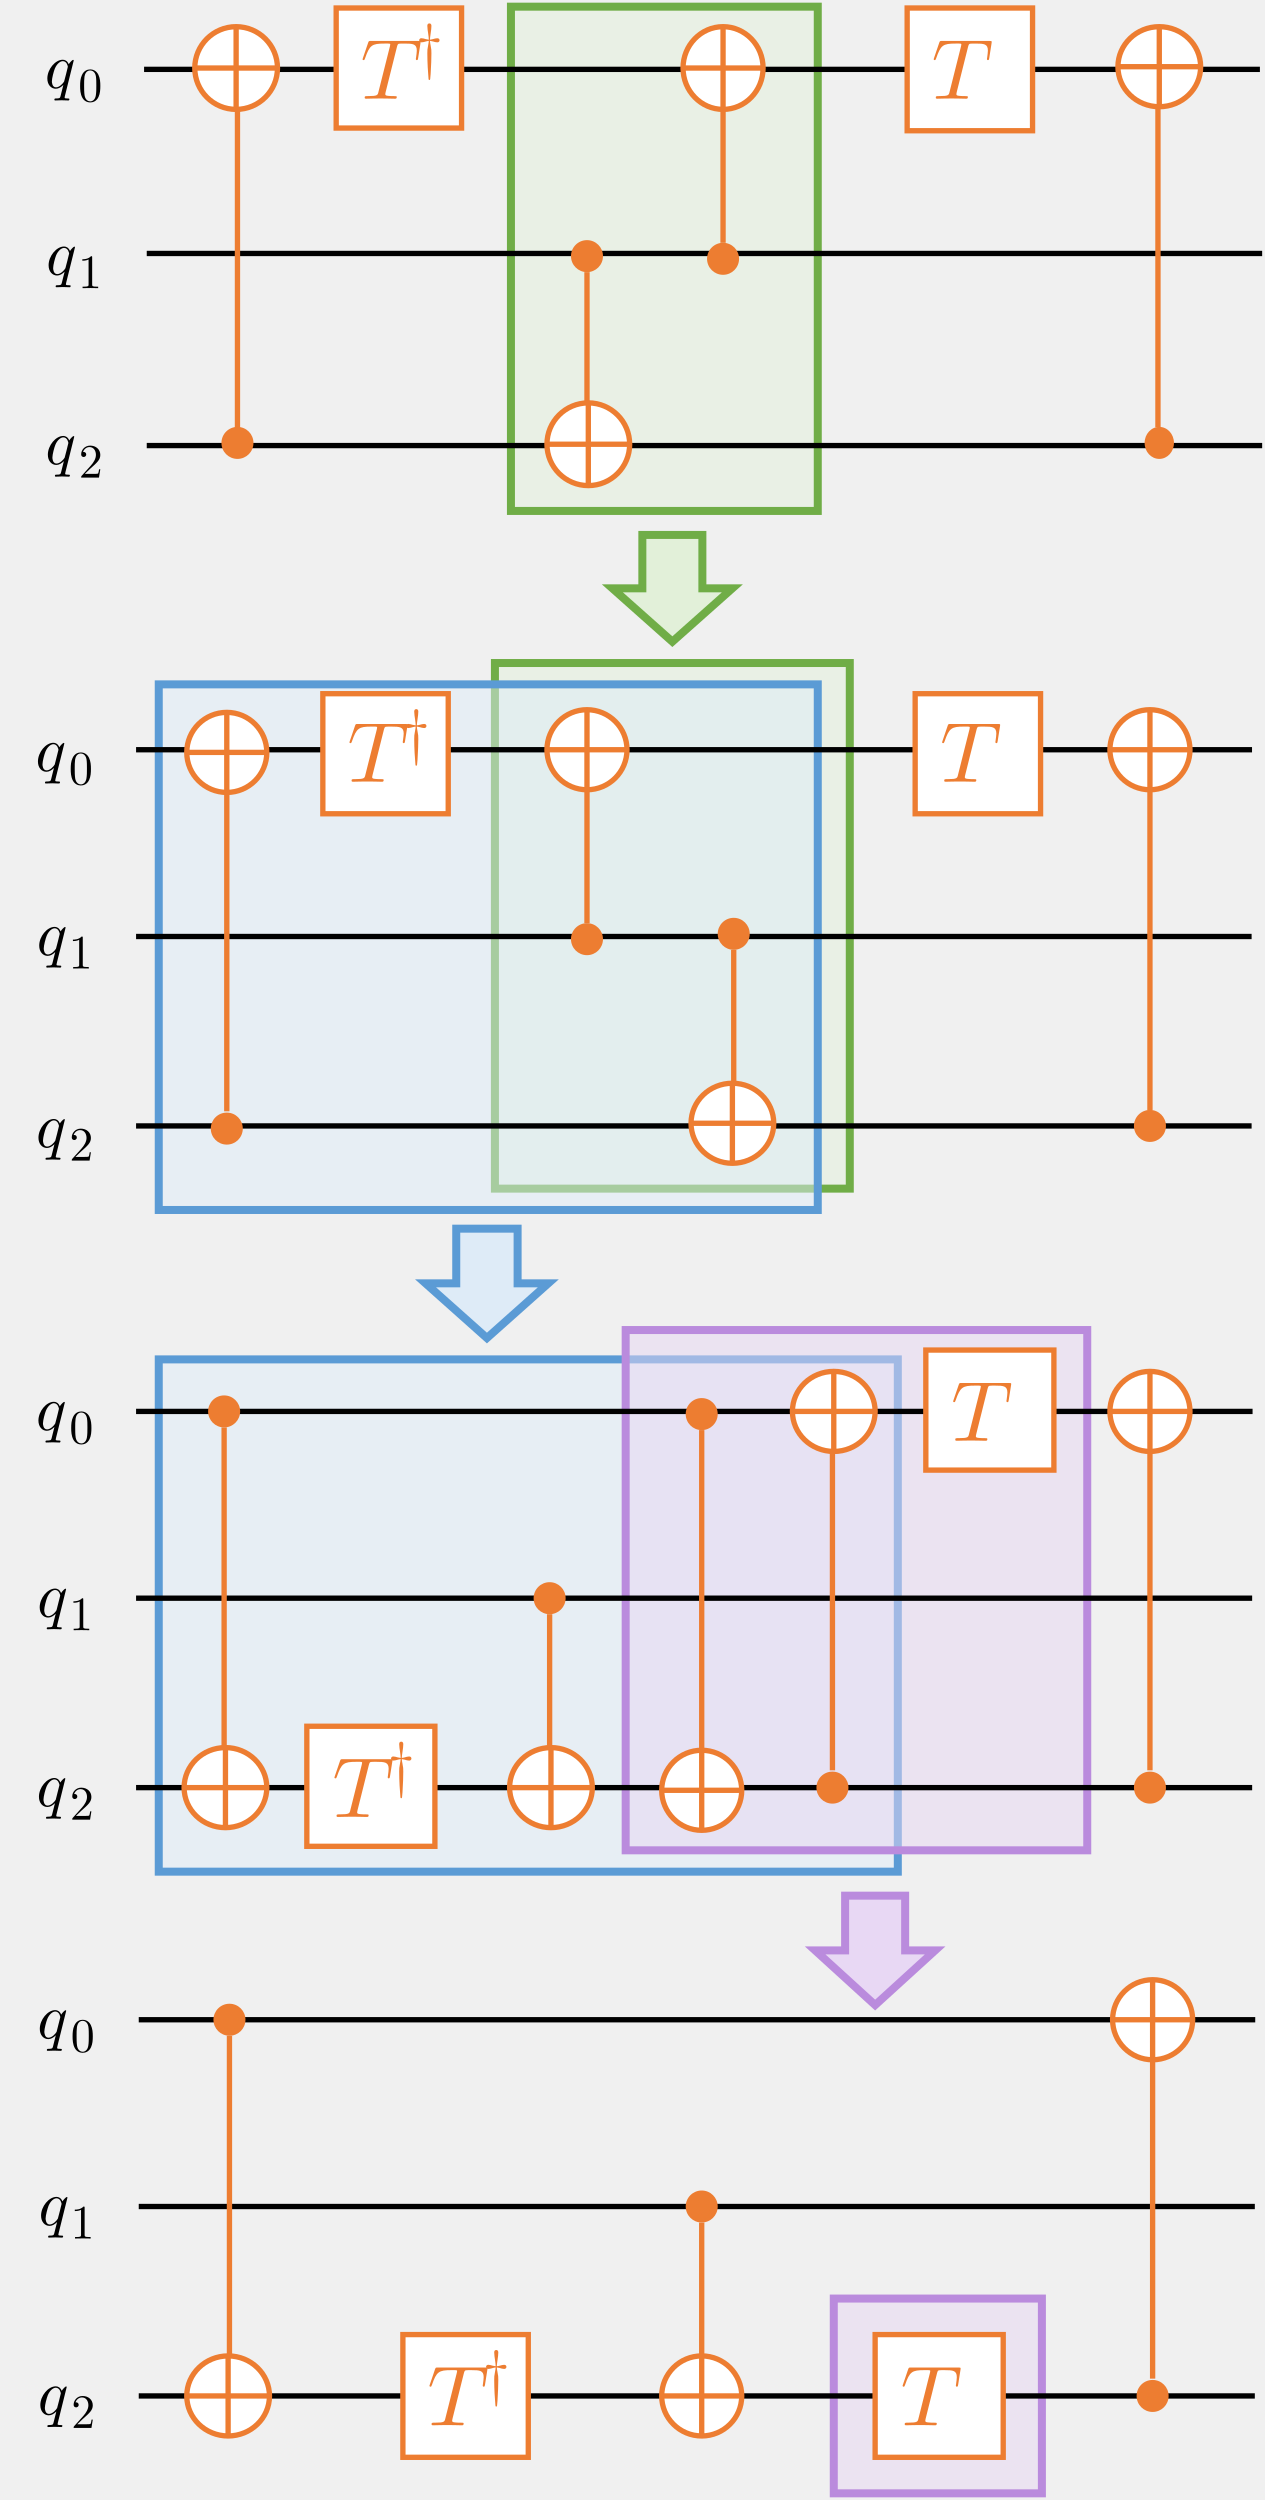
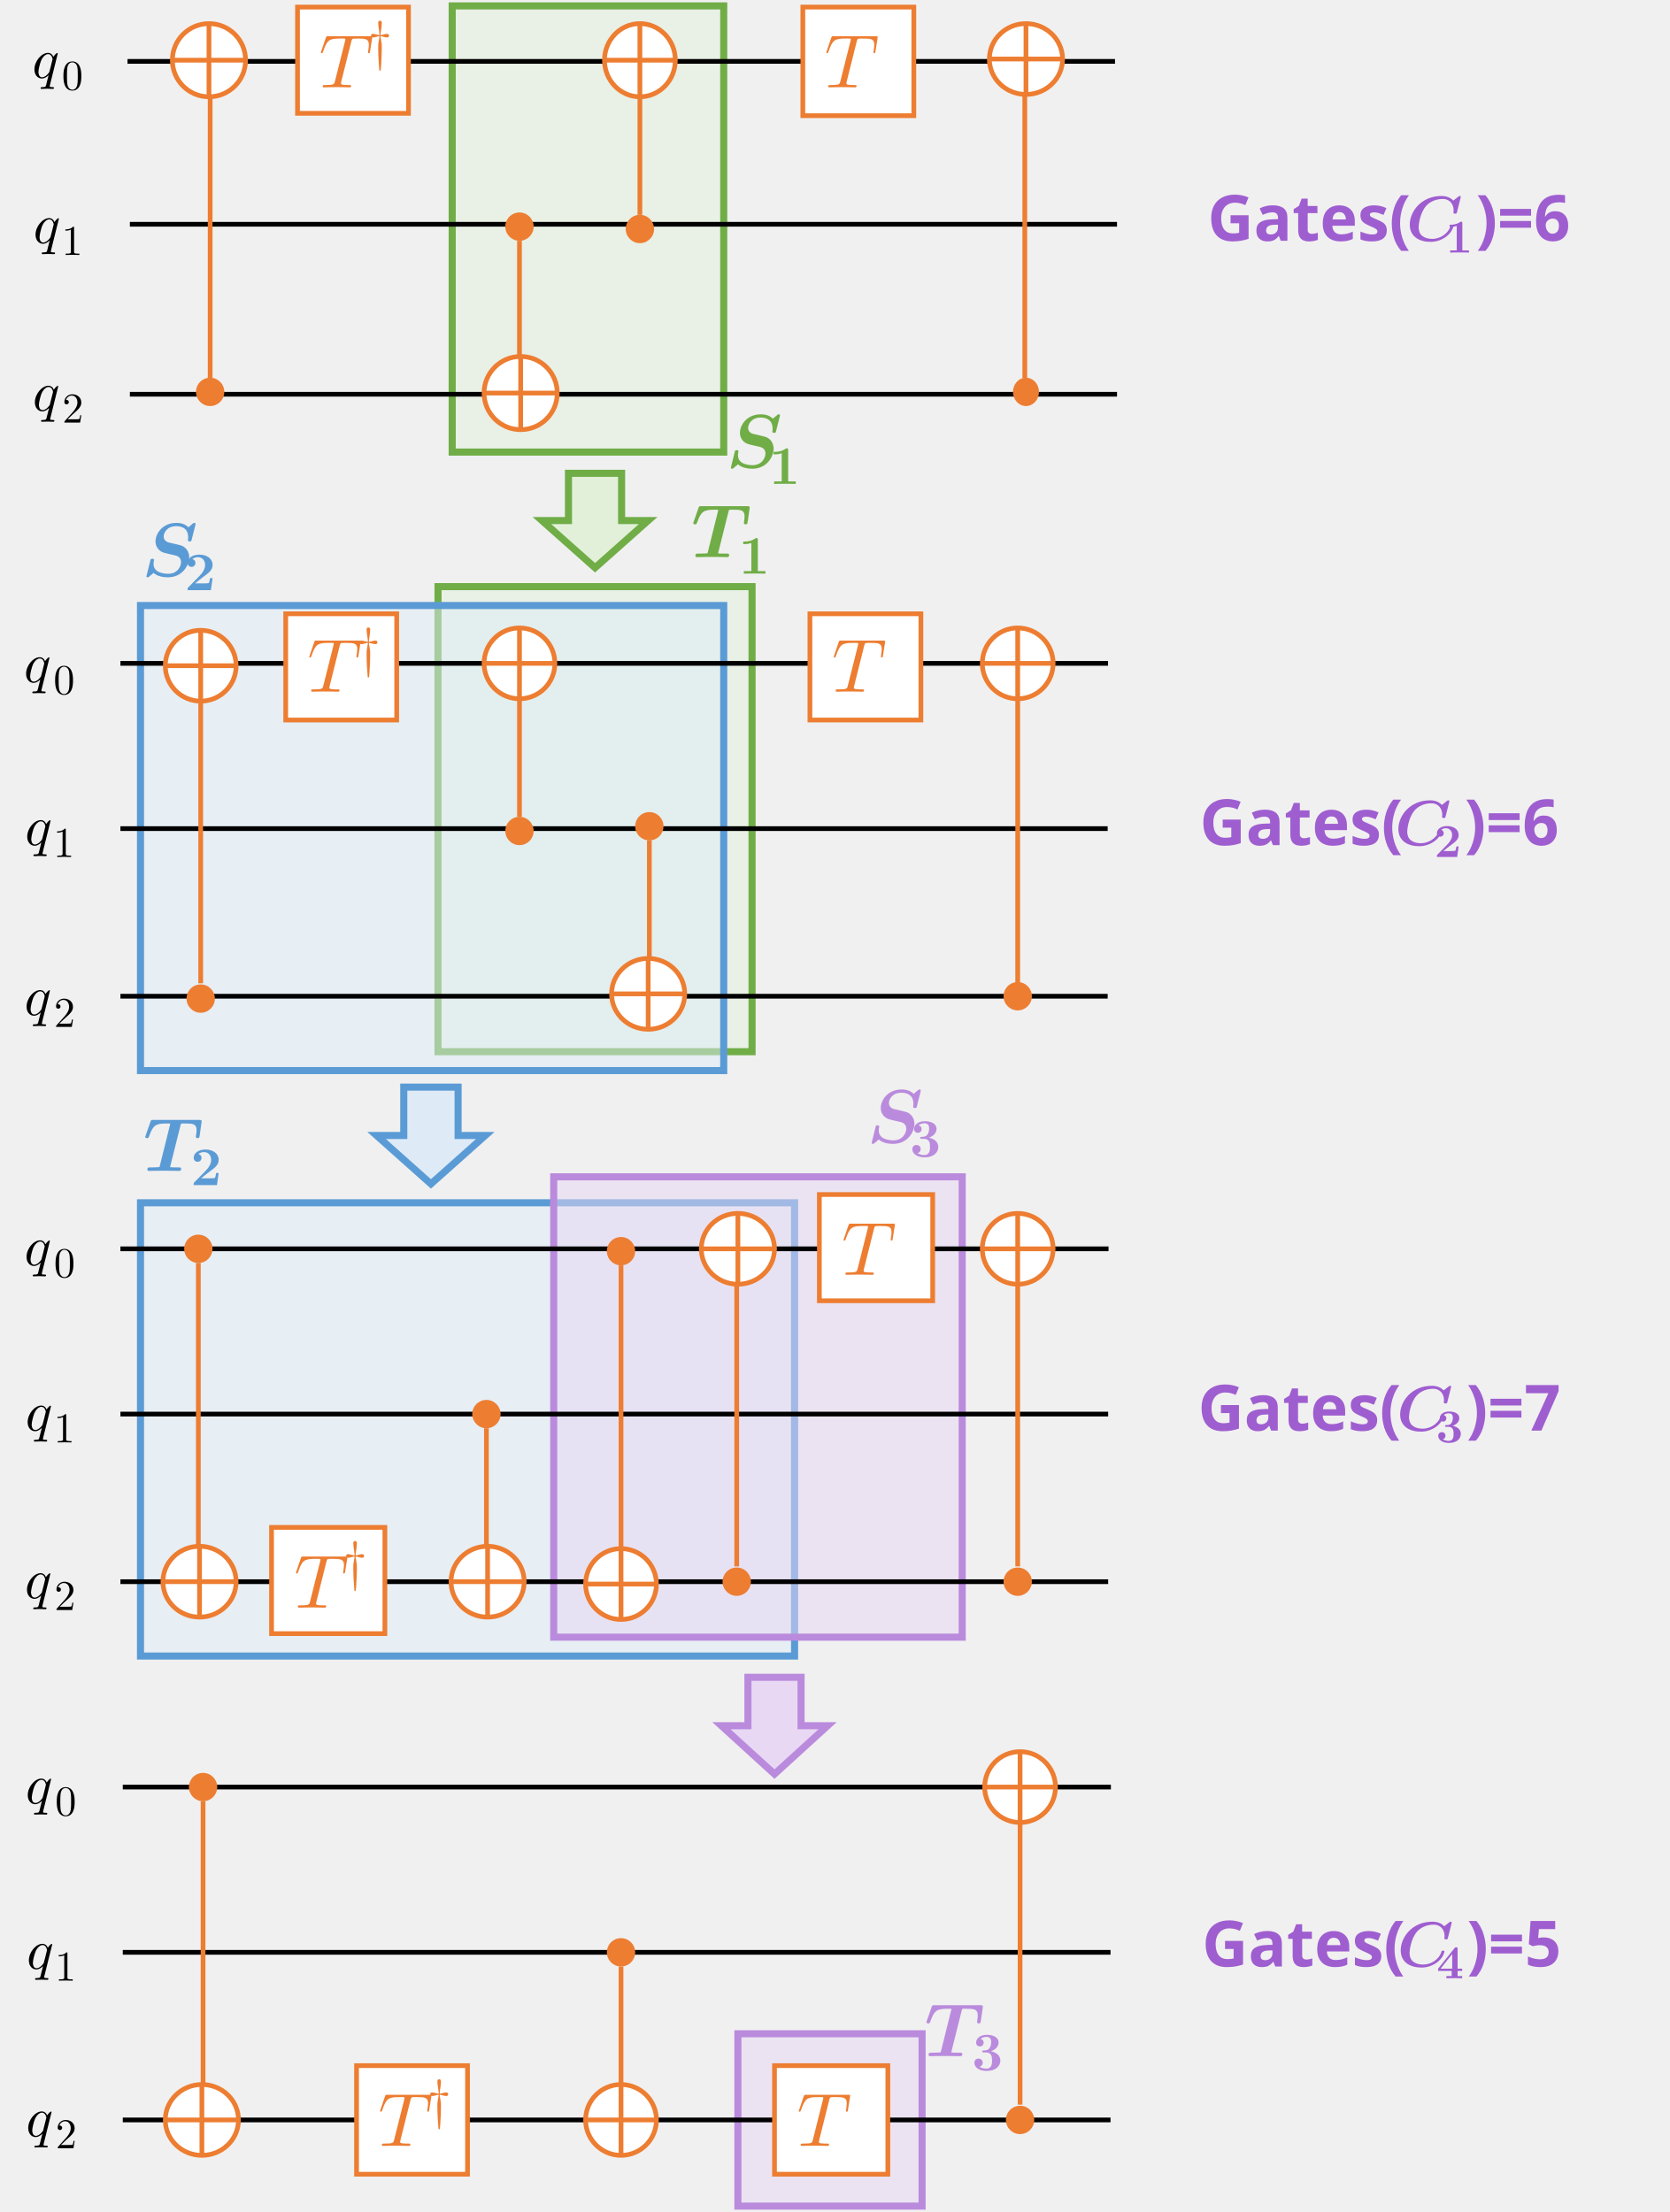
- <svg xmlns="http://www.w3.org/2000/svg" width="474" height="937" overflow="hidden">
+ <svg xmlns="http://www.w3.org/2000/svg" width="707" height="937" overflow="hidden">
  <defs>
    <clipPath id="clip0">
-       <rect x="246" y="-237" width="474" height="937" />
+       <rect x="246" y="-237" width="707" height="937" />
    </clipPath>
  </defs>
  <g clip-path="url(#clip0)" transform="translate(-246 237)">
    <rect x="305.5" y="272.5" width="277" height="192" stroke="#5B9BD5" stroke-width="3" stroke-miterlimit="8" fill="#DEEBF7" fill-opacity="0.502" />
    <rect x="480.5" y="261.5" width="173" height="195" stroke="#BA8BDD" stroke-width="3" stroke-miterlimit="8" fill="#E8D8F4" fill-opacity="0.498" />
-     <text font-family="Cambria Math,Cambria Math_MSFontService,sans-serif" font-weight="400" font-size="24" transform="translate(259.643 440)">𝑞<tspan font-size="18" x="12.533" y="5">2</tspan>
-       <tspan font-size="24" x="0.28" y="-71">𝑞</tspan>
-       <tspan font-size="18" x="12.26" y="-66">1</tspan>
+     <text font-family="Cambria Math,Cambria Math_MSFontService,sans-serif" font-weight="400" font-size="24" transform="translate(256.479 440)">𝑞<tspan font-size="18" x="12.533" y="5">2</tspan>
+       <tspan font-size="24" x="0.277" y="-71">𝑞</tspan>
+       <tspan font-size="18" x="12.257" y="-66">1</tspan>
      <tspan font-size="24" x="-0.195" y="-141">𝑞</tspan>
      <tspan font-size="18" x="12.338" y="-136">0</tspan>
    </text>
    <path d="M297 433 715.306 433" stroke="#000000" stroke-width="2" stroke-miterlimit="8" fill="none" fill-rule="evenodd" />
    <path d="M297 362 715.306 362" stroke="#000000" stroke-width="2" stroke-miterlimit="8" fill="none" fill-rule="evenodd" />
    <path d="M297 292 715.463 292" stroke="#000000" stroke-width="2" stroke-miterlimit="8" fill="none" fill-rule="evenodd" />
    <path d="M468 433C468 441.284 461.06 448 452.5 448 443.94 448 437 441.284 437 433 437 424.716 443.94 418 452.5 418 461.06 418 468 424.716 468 433Z" fill="#FFFFFF" fill-rule="evenodd" />
    <path d="M452.5 448 452.5 418M468 433 437 433" stroke="#ED7D31" stroke-width="2" stroke-miterlimit="8" fill="none" fill-rule="evenodd" />
    <path d="M468 433C468 441.284 461.06 448 452.5 448 443.94 448 437 441.284 437 433 437 424.716 443.94 418 452.5 418 461.06 418 468 424.716 468 433Z" stroke="#ED7D31" stroke-width="2" stroke-miterlimit="8" fill="none" fill-rule="evenodd" />
    <path d="M458 362C458 365.314 455.314 368 452 368 448.686 368 446 365.314 446 362 446 358.686 448.686 356 452 356 455.314 356 458 358.686 458 362Z" fill="#ED7D31" fill-rule="evenodd" />
    <path d="M0 0 0 49.806" stroke="#ED7D31" stroke-width="2" stroke-miterlimit="8" fill="none" fill-rule="evenodd" transform="matrix(-1 1.22465e-16 1.22465e-16 1 452 368)" />
    <path d="M346 433C346 441.284 339.06 448 330.5 448 321.94 448 315 441.284 315 433 315 424.716 321.94 418 330.5 418 339.06 418 346 424.716 346 433Z" fill="#FFFFFF" fill-rule="evenodd" />
    <path d="M330.5 448 330.5 418M346 433 315 433" stroke="#ED7D31" stroke-width="2" stroke-miterlimit="8" fill="none" fill-rule="evenodd" />
    <path d="M346 433C346 441.284 339.06 448 330.5 448 321.94 448 315 441.284 315 433 315 424.716 321.94 418 330.5 418 339.06 418 346 424.716 346 433Z" stroke="#ED7D31" stroke-width="2" stroke-miterlimit="8" fill="none" fill-rule="evenodd" />
    <path d="M336 292C336 295.314 333.314 298 330 298 326.686 298 324 295.314 324 292 324 288.686 326.686 286 330 286 333.314 286 336 288.686 336 292Z" fill="#ED7D31" fill-rule="evenodd" />
    <path d="M0 0 0 119.518" stroke="#ED7D31" stroke-width="2" stroke-miterlimit="8" fill="none" fill-rule="evenodd" transform="matrix(-1 1.22465e-16 1.22465e-16 1 330 298)" />
    <rect x="361" y="410" width="48" height="45" stroke="#ED7D31" stroke-width="2" stroke-miterlimit="8" fill="#FFFFFF" />
    <text fill="#ED7D31" font-family="Cambria Math,Cambria Math_MSFontService,sans-serif" font-weight="400" font-size="32" transform="translate(370.573 444)">𝑇<tspan font-size="23" x="20.713" y="-12">†</tspan>
    </text>
    <rect x="593" y="269" width="48" height="45" stroke="#ED7D31" stroke-width="2" stroke-miterlimit="8" fill="#FFFFFF" />
    <text fill="#ED7D31" font-family="Cambria Math,Cambria Math_MSFontService,sans-serif" font-weight="400" font-size="32" transform="translate(602.47 303)">𝑇</text>
    <path d="M524 434C524 442.284 517.284 449 509 449 500.716 449 494 442.284 494 434 494 425.716 500.716 419 509 419 517.284 419 524 425.716 524 434Z" fill="#FFFFFF" fill-rule="evenodd" />
    <path d="M509 449 509 419M524 434 494 434" stroke="#ED7D31" stroke-width="2" stroke-miterlimit="8" fill="none" fill-rule="evenodd" />
    <path d="M524 434C524 442.284 517.284 449 509 449 500.716 449 494 442.284 494 434 494 425.716 500.716 419 509 419 517.284 419 524 425.716 524 434Z" stroke="#ED7D31" stroke-width="2" stroke-miterlimit="8" fill="none" fill-rule="evenodd" />
    <path d="M515 293C515 296.314 512.314 299 509 299 505.686 299 503 296.314 503 293 503 289.686 505.686 287 509 287 512.314 287 515 289.686 515 293Z" fill="#ED7D31" fill-rule="evenodd" />
    <path d="M0 0 0 120.16" stroke="#ED7D31" stroke-width="2" stroke-miterlimit="8" fill="none" fill-rule="evenodd" transform="matrix(-1 1.22465e-16 1.22465e-16 1 509 299)" />
    <path d="M543 292C543 283.716 549.94 277 558.5 277 567.06 277 574 283.716 574 292 574 300.284 567.06 307 558.5 307 549.94 307 543 300.284 543 292Z" fill="#FFFFFF" fill-rule="evenodd" />
    <path d="M558.5 277 558.5 307M543 292 574 292" stroke="#ED7D31" stroke-width="2" stroke-miterlimit="8" fill="none" fill-rule="evenodd" />
    <path d="M543 292C543 283.716 549.94 277 558.5 277 567.06 277 574 283.716 574 292 574 300.284 567.06 307 558.5 307 549.94 307 543 300.284 543 292Z" stroke="#ED7D31" stroke-width="2" stroke-miterlimit="8" fill="none" fill-rule="evenodd" />
    <path d="M552 433C552 429.686 554.686 427 558 427 561.314 427 564 429.686 564 433 564 436.314 561.314 439 558 439 554.686 439 552 436.314 552 433Z" fill="#ED7D31" fill-rule="evenodd" />
    <path d="M0 0 0 119.518" stroke="#ED7D31" stroke-width="2" stroke-miterlimit="8" fill="none" fill-rule="evenodd" transform="matrix(1 0 0 -1 558 426.518)" />
    <path d="M662 292C662 283.716 668.716 277 677 277 685.284 277 692 283.716 692 292 692 300.284 685.284 307 677 307 668.716 307 662 300.284 662 292Z" fill="#FFFFFF" fill-rule="evenodd" />
    <path d="M677 277 677 307M662 292 692 292" stroke="#ED7D31" stroke-width="2" stroke-miterlimit="8" fill="none" fill-rule="evenodd" />
    <path d="M662 292C662 283.716 668.716 277 677 277 685.284 277 692 283.716 692 292 692 300.284 685.284 307 677 307 668.716 307 662 300.284 662 292Z" stroke="#ED7D31" stroke-width="2" stroke-miterlimit="8" fill="none" fill-rule="evenodd" />
    <path d="M671 433C671 429.686 673.686 427 677 427 680.314 427 683 429.686 683 433 683 436.314 680.314 439 677 439 673.686 439 671 436.314 671 433Z" fill="#ED7D31" fill-rule="evenodd" />
    <path d="M0 0 0 119.518" stroke="#ED7D31" stroke-width="2" stroke-miterlimit="8" fill="none" fill-rule="evenodd" transform="matrix(1 0 0 -1 677 426.518)" />
    <path d="M509.25-36.5 509.25-16.5 520.5-16.5 498 3.5 475.5-16.5 486.75-16.5 486.75-36.5Z" stroke="#70AD47" stroke-width="3" stroke-miterlimit="8" fill="#E2F0D9" fill-rule="evenodd" />
    <rect x="437.5" y="-234.5" width="115" height="189" stroke="#70AD47" stroke-width="3" stroke-miterlimit="8" fill="#E2F0D9" fill-opacity="0.502" />
-     <text font-family="Cambria Math,Cambria Math_MSFontService,sans-serif" font-weight="400" font-size="24" transform="translate(262.983 -63)">𝑞<tspan font-size="18" x="12.533" y="5">2</tspan>
-       <tspan font-size="24" x="0.28" y="-71">𝑞</tspan>
-       <tspan font-size="18" x="12.26" y="-66">1</tspan>
+     <text font-family="Cambria Math,Cambria Math_MSFontService,sans-serif" font-weight="400" font-size="24" transform="translate(259.819 -63)">𝑞<tspan font-size="18" x="12.533" y="5">2</tspan>
+       <tspan font-size="24" x="0.277" y="-71">𝑞</tspan>
+       <tspan font-size="18" x="12.257" y="-66">1</tspan>
      <tspan font-size="24" x="-0.195" y="-141">𝑞</tspan>
      <tspan font-size="18" x="12.338" y="-136">0</tspan>
    </text>
    <path d="M301-70 719.054-70" stroke="#000000" stroke-width="2" stroke-miterlimit="8" fill="none" fill-rule="evenodd" />
    <path d="M301-142 719.054-142" stroke="#000000" stroke-width="2" stroke-miterlimit="8" fill="none" fill-rule="evenodd" />
    <path d="M300-211 718.211-211" stroke="#000000" stroke-width="2" stroke-miterlimit="8" fill="none" fill-rule="evenodd" />
    <path d="M482-70.5C482-61.94 475.06-55 466.5-55 457.94-55 451-61.94 451-70.5 451-79.06 457.94-86 466.5-86 475.06-86 482-79.06 482-70.5Z" fill="#FFFFFF" fill-rule="evenodd" />
    <path d="M466.5-55 466.5-86M482-70.5 451-70.5" stroke="#ED7D31" stroke-width="2" stroke-miterlimit="8" fill="none" fill-rule="evenodd" />
    <path d="M482-70.5C482-61.94 475.06-55 466.5-55 457.94-55 451-61.94 451-70.5 451-79.06 457.94-86 466.5-86 475.06-86 482-79.06 482-70.5Z" stroke="#ED7D31" stroke-width="2" stroke-miterlimit="8" fill="none" fill-rule="evenodd" />
    <path d="M472-141C472-137.686 469.314-135 466-135 462.686-135 460-137.686 460-141 460-144.314 462.686-147 466-147 469.314-147 472-144.314 472-141Z" fill="#ED7D31" fill-rule="evenodd" />
    <path d="M0 0 0 49.806" stroke="#ED7D31" stroke-width="2" stroke-miterlimit="8" fill="none" fill-rule="evenodd" transform="matrix(-1 1.22465e-16 1.22465e-16 1 466 -135)" />
    <path d="M319-211.5C319-220.06 325.94-227 334.5-227 343.06-227 350-220.06 350-211.5 350-202.94 343.06-196 334.5-196 325.94-196 319-202.94 319-211.5Z" fill="#FFFFFF" fill-rule="evenodd" />
    <path d="M334.5-227 334.5-196M319-211.5 350-211.5" stroke="#ED7D31" stroke-width="2" stroke-miterlimit="8" fill="none" fill-rule="evenodd" />
    <path d="M319-211.5C319-220.06 325.94-227 334.5-227 343.06-227 350-220.06 350-211.5 350-202.94 343.06-196 334.5-196 325.94-196 319-202.94 319-211.5Z" stroke="#ED7D31" stroke-width="2" stroke-miterlimit="8" fill="none" fill-rule="evenodd" />
    <path d="M329-71C329-74.314 331.686-77 335-77 338.314-77 341-74.314 341-71 341-67.686 338.314-65 335-65 331.686-65 329-67.686 329-71Z" fill="#ED7D31" fill-rule="evenodd" />
    <path d="M0 0 0 119.518" stroke="#ED7D31" stroke-width="2" stroke-miterlimit="8" fill="none" fill-rule="evenodd" transform="matrix(1 0 0 -1 335 -76.4817)" />
    <rect x="372" y="-234" width="47" height="45" stroke="#ED7D31" stroke-width="2" stroke-miterlimit="8" fill="#FFFFFF" />
    <text fill="#ED7D31" font-family="Cambria Math,Cambria Math_MSFontService,sans-serif" font-weight="400" font-size="32" transform="translate(381.12 -200)">𝑇<tspan font-size="23" x="20.713" y="-12">†</tspan>
    </text>
    <path d="M502-211.5C502-220.06 508.716-227 517-227 525.284-227 532-220.06 532-211.5 532-202.94 525.284-196 517-196 508.716-196 502-202.94 502-211.5Z" fill="#FFFFFF" fill-rule="evenodd" />
    <path d="M517-227 517-196M502-211.5 532-211.5" stroke="#ED7D31" stroke-width="2" stroke-miterlimit="8" fill="none" fill-rule="evenodd" />
    <path d="M502-211.5C502-220.06 508.716-227 517-227 525.284-227 532-220.06 532-211.5 532-202.94 525.284-196 517-196 508.716-196 502-202.94 502-211.5Z" stroke="#ED7D31" stroke-width="2" stroke-miterlimit="8" fill="none" fill-rule="evenodd" />
    <path d="M511-140C511-143.314 513.686-146 517-146 520.314-146 523-143.314 523-140 523-136.686 520.314-134 517-134 513.686-134 511-136.686 511-140Z" fill="#ED7D31" fill-rule="evenodd" />
    <path d="M0 0 0 50.006" stroke="#ED7D31" stroke-width="2" stroke-miterlimit="8" fill="none" fill-rule="evenodd" transform="matrix(1 0 0 -1 517 -145.994)" />
    <rect x="586" y="-234" width="47" height="46" stroke="#ED7D31" stroke-width="2" stroke-miterlimit="8" fill="#FFFFFF" />
    <text fill="#ED7D31" font-family="Cambria Math,Cambria Math_MSFontService,sans-serif" font-weight="400" font-size="32" transform="translate(595.168 -200)">𝑇</text>
    <path d="M665-212C665-220.284 671.94-227 680.5-227 689.06-227 696-220.284 696-212 696-203.716 689.06-197 680.5-197 671.94-197 665-203.716 665-212Z" fill="#FFFFFF" fill-rule="evenodd" />
    <path d="M680.5-227 680.5-197M665-212 696-212" stroke="#ED7D31" stroke-width="2" stroke-miterlimit="8" fill="none" fill-rule="evenodd" />
    <path d="M665-212C665-220.284 671.94-227 680.5-227 689.06-227 696-220.284 696-212 696-203.716 689.06-197 680.5-197 671.94-197 665-203.716 665-212Z" stroke="#ED7D31" stroke-width="2" stroke-miterlimit="8" fill="none" fill-rule="evenodd" />
    <path d="M675-71C675-74.314 677.462-77 680.5-77 683.538-77 686-74.314 686-71 686-67.686 683.538-65 680.5-65 677.462-65 675-67.686 675-71Z" fill="#ED7D31" fill-rule="evenodd" />
    <path d="M0 0 0 120.16" stroke="#ED7D31" stroke-width="2" stroke-miterlimit="8" fill="none" fill-rule="evenodd" transform="matrix(1 0 0 -1 680 -76.8397)" />
    <rect x="431.5" y="11.5" width="133" height="197" stroke="#70AD47" stroke-width="3" stroke-miterlimit="8" fill="#E2F0D9" fill-opacity="0.502" />
    <rect x="305.5" y="19.5" width="247" height="197" stroke="#5B9BD5" stroke-width="3" stroke-miterlimit="8" fill="#DEEBF7" fill-opacity="0.502" />
-     <text font-family="Cambria Math,Cambria Math_MSFontService,sans-serif" font-weight="400" font-size="24" transform="translate(259.462 193)">𝑞<tspan font-size="18" x="12.533" y="5">2</tspan>
-       <tspan font-size="24" x="0.28" y="-72">𝑞</tspan>
-       <tspan font-size="18" x="12.26" y="-67">1</tspan>
+     <text font-family="Cambria Math,Cambria Math_MSFontService,sans-serif" font-weight="400" font-size="24" transform="translate(256.298 193)">𝑞<tspan font-size="18" x="12.533" y="5">2</tspan>
+       <tspan font-size="24" x="0.277" y="-72">𝑞</tspan>
+       <tspan font-size="18" x="12.257" y="-67">1</tspan>
      <tspan font-size="24" x="-0.195" y="-141">𝑞</tspan>
      <tspan font-size="18" x="12.338" y="-136">0</tspan>
    </text>
    <path d="M297 185 715.102 185" stroke="#000000" stroke-width="2" stroke-miterlimit="8" fill="none" fill-rule="evenodd" />
    <path d="M297 114 715.102 114" stroke="#000000" stroke-width="2" stroke-miterlimit="8" fill="none" fill-rule="evenodd" />
    <path d="M297 44 715.258 44" stroke="#000000" stroke-width="2" stroke-miterlimit="8" fill="none" fill-rule="evenodd" />
    <path d="M536 184C536 192.284 529.06 199 520.5 199 511.94 199 505 192.284 505 184 505 175.716 511.94 169 520.5 169 529.06 169 536 175.716 536 184Z" fill="#FFFFFF" fill-rule="evenodd" />
    <path d="M520.5 199 520.5 169M536 184 505 184" stroke="#ED7D31" stroke-width="2" stroke-miterlimit="8" fill="none" fill-rule="evenodd" />
    <path d="M536 184C536 192.284 529.06 199 520.5 199 511.94 199 505 192.284 505 184 505 175.716 511.94 169 520.5 169 529.06 169 536 175.716 536 184Z" stroke="#ED7D31" stroke-width="2" stroke-miterlimit="8" fill="none" fill-rule="evenodd" />
    <path d="M527 113C527 116.314 524.314 119 521 119 517.686 119 515 116.314 515 113 515 109.686 517.686 107 521 107 524.314 107 527 109.686 527 113Z" fill="#ED7D31" fill-rule="evenodd" />
    <path d="M0 0 0 49.806" stroke="#ED7D31" stroke-width="2" stroke-miterlimit="8" fill="none" fill-rule="evenodd" transform="matrix(-1 1.22465e-16 1.22465e-16 1 521 119)" />
    <path d="M316 45C316 36.716 322.716 30 331 30 339.284 30 346 36.716 346 45 346 53.284 339.284 60 331 60 322.716 60 316 53.284 316 45Z" fill="#FFFFFF" fill-rule="evenodd" />
    <path d="M331 30 331 60M316 45 346 45" stroke="#ED7D31" stroke-width="2" stroke-miterlimit="8" fill="none" fill-rule="evenodd" />
    <path d="M316 45C316 36.716 322.716 30 331 30 339.284 30 346 36.716 346 45 346 53.284 339.284 60 331 60 322.716 60 316 53.284 316 45Z" stroke="#ED7D31" stroke-width="2" stroke-miterlimit="8" fill="none" fill-rule="evenodd" />
    <path d="M325 186C325 182.686 327.686 180 331 180 334.314 180 337 182.686 337 186 337 189.314 334.314 192 331 192 327.686 192 325 189.314 325 186Z" fill="#ED7D31" fill-rule="evenodd" />
    <path d="M0 0 0 119.518" stroke="#ED7D31" stroke-width="2" stroke-miterlimit="8" fill="none" fill-rule="evenodd" transform="matrix(1 0 0 -1 331 179.518)" />
    <rect x="367" y="23" width="47" height="45" stroke="#ED7D31" stroke-width="2" stroke-miterlimit="8" fill="#FFFFFF" />
    <text fill="#ED7D31" font-family="Cambria Math,Cambria Math_MSFontService,sans-serif" font-weight="400" font-size="32" transform="translate(376.205 56)">𝑇<tspan font-size="23" x="20.713" y="-11">†</tspan>
    </text>
    <path d="M451 44C451 35.716 457.716 29 466 29 474.284 29 481 35.716 481 44 481 52.284 474.284 59 466 59 457.716 59 451 52.284 451 44Z" fill="#FFFFFF" fill-rule="evenodd" />
    <path d="M466 29 466 59M451 44 481 44" stroke="#ED7D31" stroke-width="2" stroke-miterlimit="8" fill="none" fill-rule="evenodd" />
    <path d="M451 44C451 35.716 457.716 29 466 29 474.284 29 481 35.716 481 44 481 52.284 474.284 59 466 59 457.716 59 451 52.284 451 44Z" stroke="#ED7D31" stroke-width="2" stroke-miterlimit="8" fill="none" fill-rule="evenodd" />
    <path d="M460 115C460 111.686 462.686 109 466 109 469.314 109 472 111.686 472 115 472 118.314 469.314 121 466 121 462.686 121 460 118.314 460 115Z" fill="#ED7D31" fill-rule="evenodd" />
    <path d="M0 0 0 50.006" stroke="#ED7D31" stroke-width="2" stroke-miterlimit="8" fill="none" fill-rule="evenodd" transform="matrix(1 0 0 -1 466 109.006)" />
    <rect x="589" y="23" width="47" height="45" stroke="#ED7D31" stroke-width="2" stroke-miterlimit="8" fill="#FFFFFF" />
    <text fill="#ED7D31" font-family="Cambria Math,Cambria Math_MSFontService,sans-serif" font-weight="400" font-size="32" transform="translate(598.329 56)">𝑇</text>
    <path d="M662 44C662 35.716 668.716 29 677 29 685.284 29 692 35.716 692 44 692 52.284 685.284 59 677 59 668.716 59 662 52.284 662 44Z" fill="#FFFFFF" fill-rule="evenodd" />
    <path d="M677 29 677 59M662 44 692 44" stroke="#ED7D31" stroke-width="2" stroke-miterlimit="8" fill="none" fill-rule="evenodd" />
    <path d="M662 44C662 35.716 668.716 29 677 29 685.284 29 692 35.716 692 44 692 52.284 685.284 59 677 59 668.716 59 662 52.284 662 44Z" stroke="#ED7D31" stroke-width="2" stroke-miterlimit="8" fill="none" fill-rule="evenodd" />
    <path d="M671 185C671 181.686 673.686 179 677 179 680.314 179 683 181.686 683 185 683 188.314 680.314 191 677 191 673.686 191 671 188.314 671 185Z" fill="#ED7D31" fill-rule="evenodd" />
    <path d="M0 0 0 120.16" stroke="#ED7D31" stroke-width="2" stroke-miterlimit="8" fill="none" fill-rule="evenodd" transform="matrix(1 0 0 -1 677 179.16)" />
    <path d="M440 223.5 440 244 451.5 244 428.5 264.5 405.5 244 417 244 417 223.5Z" stroke="#5B9BD5" stroke-width="3" stroke-miterlimit="8" fill="#DEEBF7" fill-rule="evenodd" />
    <rect x="558.5" y="624.5" width="78" height="73" stroke="#BA8BDD" stroke-width="3" stroke-miterlimit="8" fill="#E8D8F4" fill-opacity="0.498" />
-     <text font-family="Cambria Math,Cambria Math_MSFontService,sans-serif" font-weight="400" font-size="24" transform="translate(260.159 668)">𝑞<tspan font-size="18" x="12.533" y="5">2</tspan>
-       <tspan font-size="24" x="0.28" y="-71">𝑞</tspan>
-       <tspan font-size="18" x="12.26" y="-66">1</tspan>
+     <text font-family="Cambria Math,Cambria Math_MSFontService,sans-serif" font-weight="400" font-size="24" transform="translate(256.996 668)">𝑞<tspan font-size="18" x="12.533" y="5">2</tspan>
+       <tspan font-size="24" x="0.277" y="-71">𝑞</tspan>
+       <tspan font-size="18" x="12.257" y="-66">1</tspan>
      <tspan font-size="24" x="-0.195" y="-141">𝑞</tspan>
      <tspan font-size="18" x="12.338" y="-136">0</tspan>
    </text>
    <path d="M298 661 716.306 661" stroke="#000000" stroke-width="2" stroke-miterlimit="8" fill="none" fill-rule="evenodd" />
    <path d="M298 590 716.306 590" stroke="#000000" stroke-width="2" stroke-miterlimit="8" fill="none" fill-rule="evenodd" />
    <path d="M298 520 716.463 520" stroke="#000000" stroke-width="2" stroke-miterlimit="8" fill="none" fill-rule="evenodd" />
    <path d="M524 661C524 669.284 517.284 676 509 676 500.716 676 494 669.284 494 661 494 652.716 500.716 646 509 646 517.284 646 524 652.716 524 661Z" fill="#FFFFFF" fill-rule="evenodd" />
    <path d="M509 676 509 646M524 661 494 661" stroke="#ED7D31" stroke-width="2" stroke-miterlimit="8" fill="none" fill-rule="evenodd" />
    <path d="M524 661C524 669.284 517.284 676 509 676 500.716 676 494 669.284 494 661 494 652.716 500.716 646 509 646 517.284 646 524 652.716 524 661Z" stroke="#ED7D31" stroke-width="2" stroke-miterlimit="8" fill="none" fill-rule="evenodd" />
    <path d="M515 590C515 593.314 512.314 596 509 596 505.686 596 503 593.314 503 590 503 586.686 505.686 584 509 584 512.314 584 515 586.686 515 590Z" fill="#ED7D31" fill-rule="evenodd" />
    <path d="M0 0 0 49.806" stroke="#ED7D31" stroke-width="2" stroke-miterlimit="8" fill="none" fill-rule="evenodd" transform="matrix(-1 1.22465e-16 1.22465e-16 1 509 596)" />
    <path d="M347 661C347 669.284 340.06 676 331.5 676 322.94 676 316 669.284 316 661 316 652.716 322.94 646 331.5 646 340.06 646 347 652.716 347 661Z" fill="#FFFFFF" fill-rule="evenodd" />
    <path d="M331.5 676 331.5 646M347 661 316 661" stroke="#ED7D31" stroke-width="2" stroke-miterlimit="8" fill="none" fill-rule="evenodd" />
    <path d="M347 661C347 669.284 340.06 676 331.5 676 322.94 676 316 669.284 316 661 316 652.716 322.94 646 331.5 646 340.06 646 347 652.716 347 661Z" stroke="#ED7D31" stroke-width="2" stroke-miterlimit="8" fill="none" fill-rule="evenodd" />
    <path d="M338 520C338 523.314 335.314 526 332 526 328.686 526 326 523.314 326 520 326 516.686 328.686 514 332 514 335.314 514 338 516.686 338 520Z" fill="#ED7D31" fill-rule="evenodd" />
    <path d="M0 0 0 119.518" stroke="#ED7D31" stroke-width="2" stroke-miterlimit="8" fill="none" fill-rule="evenodd" transform="matrix(-1 1.22465e-16 1.22465e-16 1 332 526)" />
    <rect x="397" y="638" width="47" height="46" stroke="#ED7D31" stroke-width="2" stroke-miterlimit="8" fill="#FFFFFF" />
    <text fill="#ED7D31" font-family="Cambria Math,Cambria Math_MSFontService,sans-serif" font-weight="400" font-size="32" transform="translate(406.184 672)">𝑇<tspan font-size="23" x="20.713" y="-12">†</tspan>
    </text>
    <rect x="574" y="638" width="48" height="46" stroke="#ED7D31" stroke-width="2" stroke-miterlimit="8" fill="#FFFFFF" />
    <text fill="#ED7D31" font-family="Cambria Math,Cambria Math_MSFontService,sans-serif" font-weight="400" font-size="32" transform="translate(583.517 672)">𝑇</text>
    <path d="M663 520C663 511.716 669.716 505 678 505 686.284 505 693 511.716 693 520 693 528.284 686.284 535 678 535 669.716 535 663 528.284 663 520Z" fill="#FFFFFF" fill-rule="evenodd" />
    <path d="M678 505 678 535M663 520 693 520" stroke="#ED7D31" stroke-width="2" stroke-miterlimit="8" fill="none" fill-rule="evenodd" />
    <path d="M663 520C663 511.716 669.716 505 678 505 686.284 505 693 511.716 693 520 693 528.284 686.284 535 678 535 669.716 535 663 528.284 663 520Z" stroke="#ED7D31" stroke-width="2" stroke-miterlimit="8" fill="none" fill-rule="evenodd" />
    <path d="M672 661C672 657.686 674.686 655 678 655 681.314 655 684 657.686 684 661 684 664.314 681.314 667 678 667 674.686 667 672 664.314 672 661Z" fill="#ED7D31" fill-rule="evenodd" />
    <path d="M0 0 0 119.518" stroke="#ED7D31" stroke-width="2" stroke-miterlimit="8" fill="none" fill-rule="evenodd" transform="matrix(1 0 0 -1 678 654.518)" />
    <path d="M585.25 473.5 585.25 494 596.5 494 574 514.5 551.5 494 562.75 494 562.75 473.5Z" stroke="#BA8BDD" stroke-width="3" stroke-miterlimit="8" fill="#E8D8F4" fill-rule="evenodd" />
+     <text fill="#70AD47" font-family="Cambria Math,Cambria Math_MSFontService,sans-serif" font-weight="400" font-size="32" transform="translate(553.476 -39)">𝑺<tspan font-size="23" x="18.167" y="7">𝟏</tspan>
+       <tspan font-size="32" x="-14.675" y="38">𝑻</tspan>
+       <tspan font-size="23" x="5.325" y="45">𝟏</tspan>
+       <tspan fill="#5B9BD5" font-size="32" x="-247.504" y="46">𝑺</tspan>
+       <tspan fill="#5B9BD5" font-size="23" x="-229.338" y="52">𝟐</tspan>
+       <tspan fill="#5B9BD5" font-size="32" x="-246.76" y="298">𝑻</tspan>
+       <tspan fill="#5B9BD5" font-size="23" x="-226.76" y="304">𝟐</tspan>
+       <tspan fill="#BA8BDD" font-size="32" x="59.631" y="286">𝑺</tspan>
+       <tspan fill="#BA8BDD" font-size="23" x="77.797" y="292">𝟑</tspan>
+       <tspan fill="#BA8BDD" font-size="32" x="84.074" y="673">𝑻</tspan>
+       <tspan fill="#BA8BDD" font-size="23" x="104.074" y="679">𝟑</tspan>
+       <tspan fill="#9F5ED0" font-family="DengXian,DengXian_MSFontService,sans-serif" font-weight="700" font-size="27" x="203.914" y="-96">Gates(</tspan>
+       <tspan fill="#9F5ED0" font-size="27" x="288.081" y="-96">𝑪</tspan>
+       <tspan fill="#9F5ED0" font-size="20" x="304.747" y="-91">𝟏</tspan>
+       <tspan fill="#9F5ED0" font-family="DengXian,DengXian_MSFontService,sans-serif" font-weight="700" font-size="27" x="317.521" y="-96">)=6</tspan>
+       <tspan fill="#9F5ED0" font-family="DengXian,DengXian_MSFontService,sans-serif" font-weight="700" font-size="27" x="200.585" y="160">Gates(</tspan>
+       <tspan fill="#9F5ED0" font-size="27" x="277.419" y="160"> </tspan>
+       <tspan fill="#9F5ED0" font-size="27" x="283.252" y="160">𝑪</tspan>
+       <tspan fill="#9F5ED0" font-size="20" x="299.919" y="165">𝟐</tspan>
+       <tspan fill="#9F5ED0" font-family="DengXian,DengXian_MSFontService,sans-serif" font-weight="700" font-size="27" x="312.692" y="160">)=6</tspan>
+       <tspan fill="#9F5ED0" font-family="DengXian,DengXian_MSFontService,sans-serif" font-weight="700" font-size="27" x="199.835" y="408">Gates(</tspan>
+       <tspan fill="#9F5ED0" font-size="27" x="284.002" y="408">𝑪</tspan>
+       <tspan fill="#9F5ED0" font-size="20" x="300.669" y="413">𝟑</tspan>
+       <tspan fill="#9F5ED0" font-family="DengXian,DengXian_MSFontService,sans-serif" font-weight="700" font-size="27" x="313.442" y="408">)=7</tspan>
+       <tspan fill="#9F5ED0" font-family="DengXian,DengXian_MSFontService,sans-serif" font-weight="700" font-size="27" x="201.576" y="635">Gates(</tspan>
+       <tspan fill="#9F5ED0" font-size="27" x="278.41" y="635"> </tspan>
+       <tspan fill="#9F5ED0" font-size="27" x="284.243" y="635">𝑪</tspan>
+       <tspan fill="#9F5ED0" font-size="20" x="300.91" y="640">𝟒</tspan>
+       <tspan fill="#9F5ED0" font-family="DengXian,DengXian_MSFontService,sans-serif" font-weight="700" font-size="27" x="313.683" y="635">)=5</tspan>
+     </text>
  </g>
</svg>
